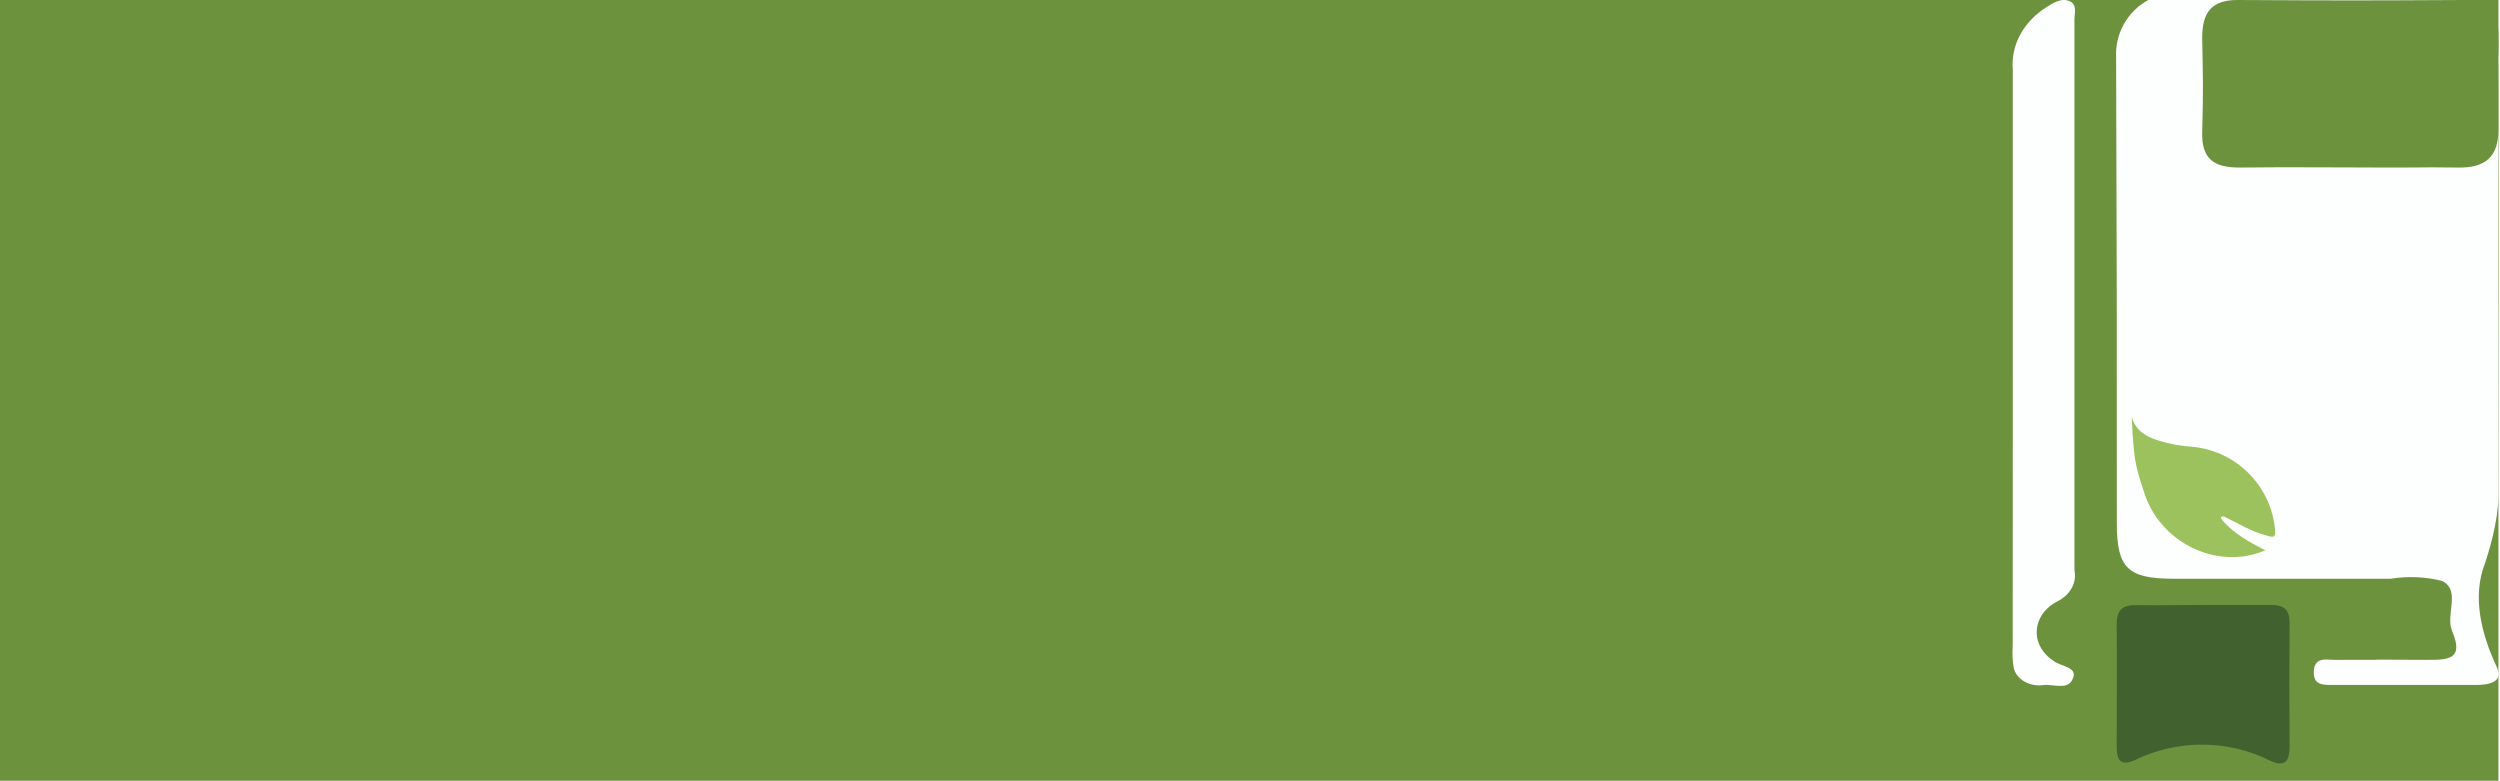
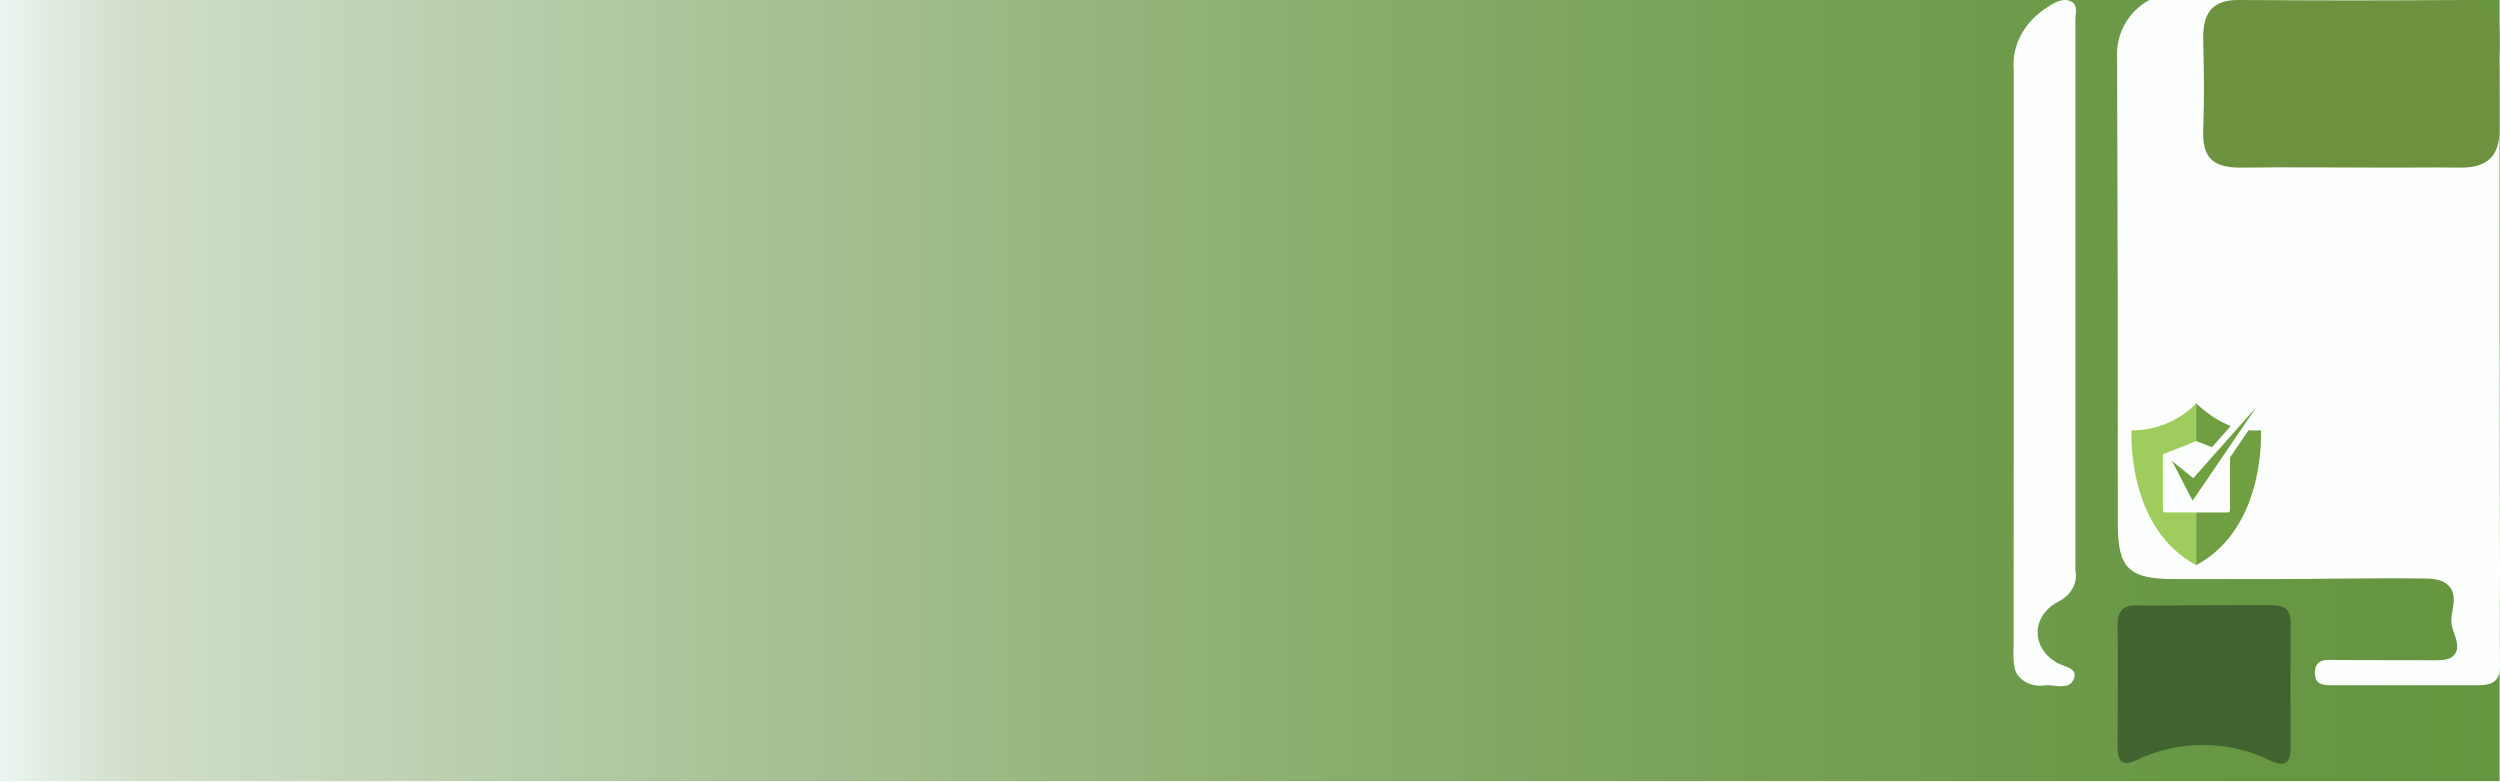
- <svg xmlns="http://www.w3.org/2000/svg" version="1.2" baseProfile="tiny-ps" viewBox="0 0 1601 500" width="1601" height="500">
-   <style>
- 		tspan { white-space:pre }
- 		.shp0 { fill: #6d923e } 
- 		.shp1 { fill: #fdfefe } 
- 		.shp2 { fill: #41622f } 
- 		.shp3 { fill: #9cc25e } 
- 	</style>
-   <g id="图层_2">
-     <g id="Layer_4">
-       <path id="Layer" class="shp0" d="M0 0L1600 0L1600 500L0 500L0 0Z" />
-       <g id="Group_240">
-         <path id="Path_72" class="shp1" d="M1578.24 0C1592.65 9.51 1602 26 1600 43.11C1599.36 162.3 1599.94 192.76 1600 311.96C1600.59 328.24 1596.58 344.85 1591.53 360.34C1582.93 381.97 1589.02 405.9 1598.85 427C1603.66 436.72 1594.11 438.65 1585.73 438.65L1493.51 438.65C1487.24 438.65 1481.21 438.65 1481.8 429.57C1482.39 420.49 1489.94 422.57 1495.27 422.57C1553.84 422.57 1495.76 422.22 1554.04 422.57C1567.63 422.57 1578.17 422.57 1570.33 404.12C1565.88 393.75 1576.19 378.12 1563.89 372.02C1561.21 371.35 1558.49 370.81 1555.76 370.41C1553.02 370.02 1550.26 369.76 1547.5 369.64C1544.74 369.52 1541.97 369.55 1539.21 369.71C1536.45 369.87 1533.7 370.18 1530.97 370.62L1392 370.62C1362.71 370.62 1355.62 363.94 1355.62 335.18C1355.62 206.32 1355.62 165.91 1355.16 36.81C1354.96 33.1 1355.29 29.38 1356.13 25.76C1356.97 22.14 1358.32 18.66 1360.14 15.42C1361.95 12.17 1364.22 9.21 1366.86 6.6C1369.51 3.99 1372.51 1.77 1375.78 0L1578.24 0Z" />
-         <path id="Path_73" class="shp1" d="M1289 230.69L1289 44.5C1287.64 28.86 1295.9 13.72 1310.9 4.36C1315 1.85 1319.9 -1.44 1325.19 0.68C1330.48 2.8 1328.47 8.49 1328.47 12.52L1328.47 365.06C1330.19 373.06 1325.72 381.17 1317.28 385.25C1304.36 392.02 1300.42 406.25 1308.49 417.13C1308.95 417.74 1309.44 418.33 1309.96 418.9C1310.47 419.47 1311.02 420.01 1311.58 420.53C1312.14 421.05 1312.73 421.55 1313.34 422.01C1313.95 422.48 1314.58 422.92 1315.23 423.33C1319.8 426.96 1331.75 427.01 1326.95 435.61C1323.79 441.61 1315.23 438.36 1309.38 438.61C1300.55 440.21 1291.82 435.61 1289.7 428.25C1289.47 427.04 1289.29 425.82 1289.14 424.59C1288.99 423.37 1288.89 422.14 1288.83 420.91C1288.76 419.67 1288.74 418.44 1288.76 417.21C1288.78 415.97 1288.84 414.74 1288.94 413.51C1288.98 352.59 1289 291.65 1289 230.69Z" />
-         <path id="Path_74" class="shp2" d="M1411.39 387.41L1454.56 387.41C1463.05 387.41 1466.28 390.69 1466.28 399.12C1466.04 425.29 1466.04 451.45 1466.28 477.61C1466.28 487.16 1463.58 491.78 1453.74 487.1C1447.05 483.77 1440 481.22 1432.72 479.49C1425.45 477.77 1418 476.88 1410.53 476.85C1403.05 476.82 1395.6 477.65 1388.31 479.31C1381.02 480.98 1373.95 483.47 1367.23 486.75C1358.39 490.75 1355.52 487.28 1355.52 478.43C1355.52 452.25 1355.81 426.12 1355.52 399.94C1355.52 390.51 1359.32 387.23 1368.34 387.53C1382.63 387.76 1397 387.41 1411.39 387.41Z" />
-         <path id="Path_75" class="shp0" d="M1530.41 107.3C1498.32 107.3 1465.98 106.89 1434.12 107.3C1417.84 107.3 1409.81 101.92 1410.28 84.52C1411.04 57.05 1410.8 51.66 1410.28 24.19C1410.28 8.08 1416.14 -0.12 1433.18 0C1499.37 0.35 1511.36 0.35 1577.51 0C1593.85 0 1599.94 7.79 1600 22.73C1600 50.26 1600 55.58 1600 83.05C1600 100.63 1591.39 107.54 1574.35 107.3C1541.78 107 1563.27 107.3 1530.41 107.3Z" />
+ <svg xmlns="http://www.w3.org/2000/svg" viewBox="0 0 1600.26 500">
+   <defs>
+     <style>.cls-1{fill:url(#未命名的渐变_80);}.cls-2{fill:#fdfefe;}.cls-3{fill:#416330;}.cls-4{fill:#6d923f;}.cls-5{fill:none;}.cls-6{fill:#9ecd5e;}.cls-7{fill:#6f9f40;}</style>
+     <linearGradient id="未命名的渐变_80" y1="250" x2="1600" y2="250" gradientUnits="userSpaceOnUse">
+       <stop offset="0" stop-color="#e9f5ef" />
+       <stop offset="0.05" stop-color="#d2dfcc" />
+       <stop offset="0.08" stop-color="#ccdbc5" />
+       <stop offset="0.3" stop-color="#a8c295" />
+       <stop offset="0.51" stop-color="#8baf70" />
+       <stop offset="0.7" stop-color="#76a155" />
+       <stop offset="0.87" stop-color="#699845" />
+       <stop offset="1" stop-color="#65953f" />
+       <stop offset="1" stop-color="#8ccfb5" />
+     </linearGradient>
+   </defs>
+   <g id="Layer_2" data-name="Layer 2">
+     <g id="Layer_4" data-name="Layer 4">
+       <rect class="cls-1" width="1600" height="500" />
+       <g id="Group_240" data-name="Group 240">
+         <path id="Path_72" data-name="Path 72" class="cls-2" d="M1578.24,0C1592.65,9.51,1602,26,1600,43.11c-.64,119.19-.06,149.65,0,268.85.27,16.49,0,32.49.26,48.32-.26,26-.26,45.61,0,66.81-.26,10-6.15,11.56-14.53,11.56h-92.22c-6.27,0-12.3,0-11.71-9.08.33-5.24,3.57-7.17,8.45-7.18,6.78,0,13.57.15,20.36.16l48.72.08c4.38,0,9.46-.32,12-3.87,2-2.68,1.75-6.39.84-9.58s-2.43-6.24-2.89-9.53c-.54-3.81.4-7.66,1-11.47s.66-7.95-1.31-11.26a13.32,13.32,0,0,0-8-5.61,38,38,0,0,0-9.93-1c-32.73-.46-65.43.36-98.16.36H1392c-29.29,0-36.38-6.68-36.38-35.44,0-128.86,0-169.27-.46-298.37A39.45,39.45,0,0,1,1375.78,0Z" />
+         <path id="Path_73" data-name="Path 73" class="cls-2" d="M1289,230.69V44.5c-1.36-15.64,6.9-30.78,21.9-40.14,4.1-2.51,9-5.8,14.29-3.68s3.28,7.81,3.28,11.84V365.06c1.72,8-2.75,16.11-11.19,20.19-12.92,6.77-16.86,21-8.79,31.88a25.55,25.55,0,0,0,6.74,6.2c4.57,3.63,16.52,3.68,11.72,12.28-3.16,6-11.72,2.75-17.57,3-8.83,1.6-17.56-3-19.68-10.36a55.25,55.25,0,0,1-.76-14.74Q1289,322.13,1289,230.69Z" />
+         <path id="Path_74" data-name="Path 74" class="cls-3" d="M1411.39,387.41h43.17c8.49,0,11.72,3.28,11.72,11.71q-.36,39.25,0,78.49c0,9.55-2.7,14.17-12.54,9.49a97.91,97.91,0,0,0-86.51-.35c-8.84,4-11.71.53-11.71-8.32,0-26.18.29-52.31,0-78.49,0-9.43,3.8-12.71,12.82-12.41C1382.63,387.76,1397,387.41,1411.39,387.41Z" />
+         <path id="Path_75" data-name="Path 75" class="cls-4" d="M1530.41,107.3c-32.09,0-64.43-.41-96.29,0-16.28,0-24.31-5.38-23.84-22.78.76-27.47.52-32.86,0-60.33,0-16.11,5.86-24.31,22.9-24.19,66.19.35,78.18.35,144.33,0,16.34,0,22.43,7.79,22.49,22.73,0,27.53,0,32.85,0,60.32,0,17.58-8.61,24.49-25.65,24.25C1541.78,107,1563.27,107.3,1530.41,107.3Z" />
      </g>
-       <path id="Layer" class="shp3" d="M1423 332.93C1430.47 341.75 1440.42 347.14 1450.7 352.43C1420.34 365.43 1383.83 348.05 1373.3 315.94C1370.72 308.05 1367.99 300.14 1367 291.84C1366 283.71 1365.48 275.52 1365.2 267.15C1367.85 276.15 1374.77 279.87 1382.78 282.28C1384.41 282.77 1386.05 283.22 1387.7 283.62C1389.35 284.03 1391.01 284.38 1392.68 284.7C1394.35 285.01 1396.03 285.27 1397.71 285.5C1399.4 285.72 1401.09 285.89 1402.78 286.02C1409.71 286.52 1416.5 288.25 1422.83 291.13C1429.16 294.01 1434.92 297.99 1439.86 302.89C1444.79 307.79 1448.81 313.52 1451.74 319.83C1454.67 326.13 1456.45 332.91 1457 339.84C1457.45 345.21 1454.29 343.66 1451.94 343.08C1442.04 340.64 1433.43 335.2 1424.37 330.82C1422.47 330.57 1421.59 331 1423 332.93Z" />
+       <rect class="cls-5" width="1600" height="500" />
+       <g id="Shield_Icon-4C">
+         <path class="cls-6" d="M1385.84,328a1.38,1.38,0,0,1-1.38-1.38v-35a1.38,1.38,0,0,1,1.38-1.38l20-7.9,0-24.17a57,57,0,0,1-41.45,17.27s-3.63,62.17,41.45,86.35V328Z" />
+         <path class="cls-7" d="M1405.8,282.33l10.1,3.92,12-13.57c-7.36-2.77-14.71-7.54-22.14-14.52l0,24.17Z" />
+         <path class="cls-7" d="M1447.22,275.43a43.21,43.21,0,0,1-7.88-.05l-11.89,17.46v33.79a1.38,1.38,0,0,1-1.38,1.38h-20.29v33.77C1450.85,337.6,1447.22,275.43,1447.22,275.43Z" />
+         <polygon class="cls-7" points="1403.95 306.1 1390.3 295.03 1403.49 320.51 1444.36 260.51 1403.95 306.1" />
+       </g>
    </g>
  </g>
</svg>
